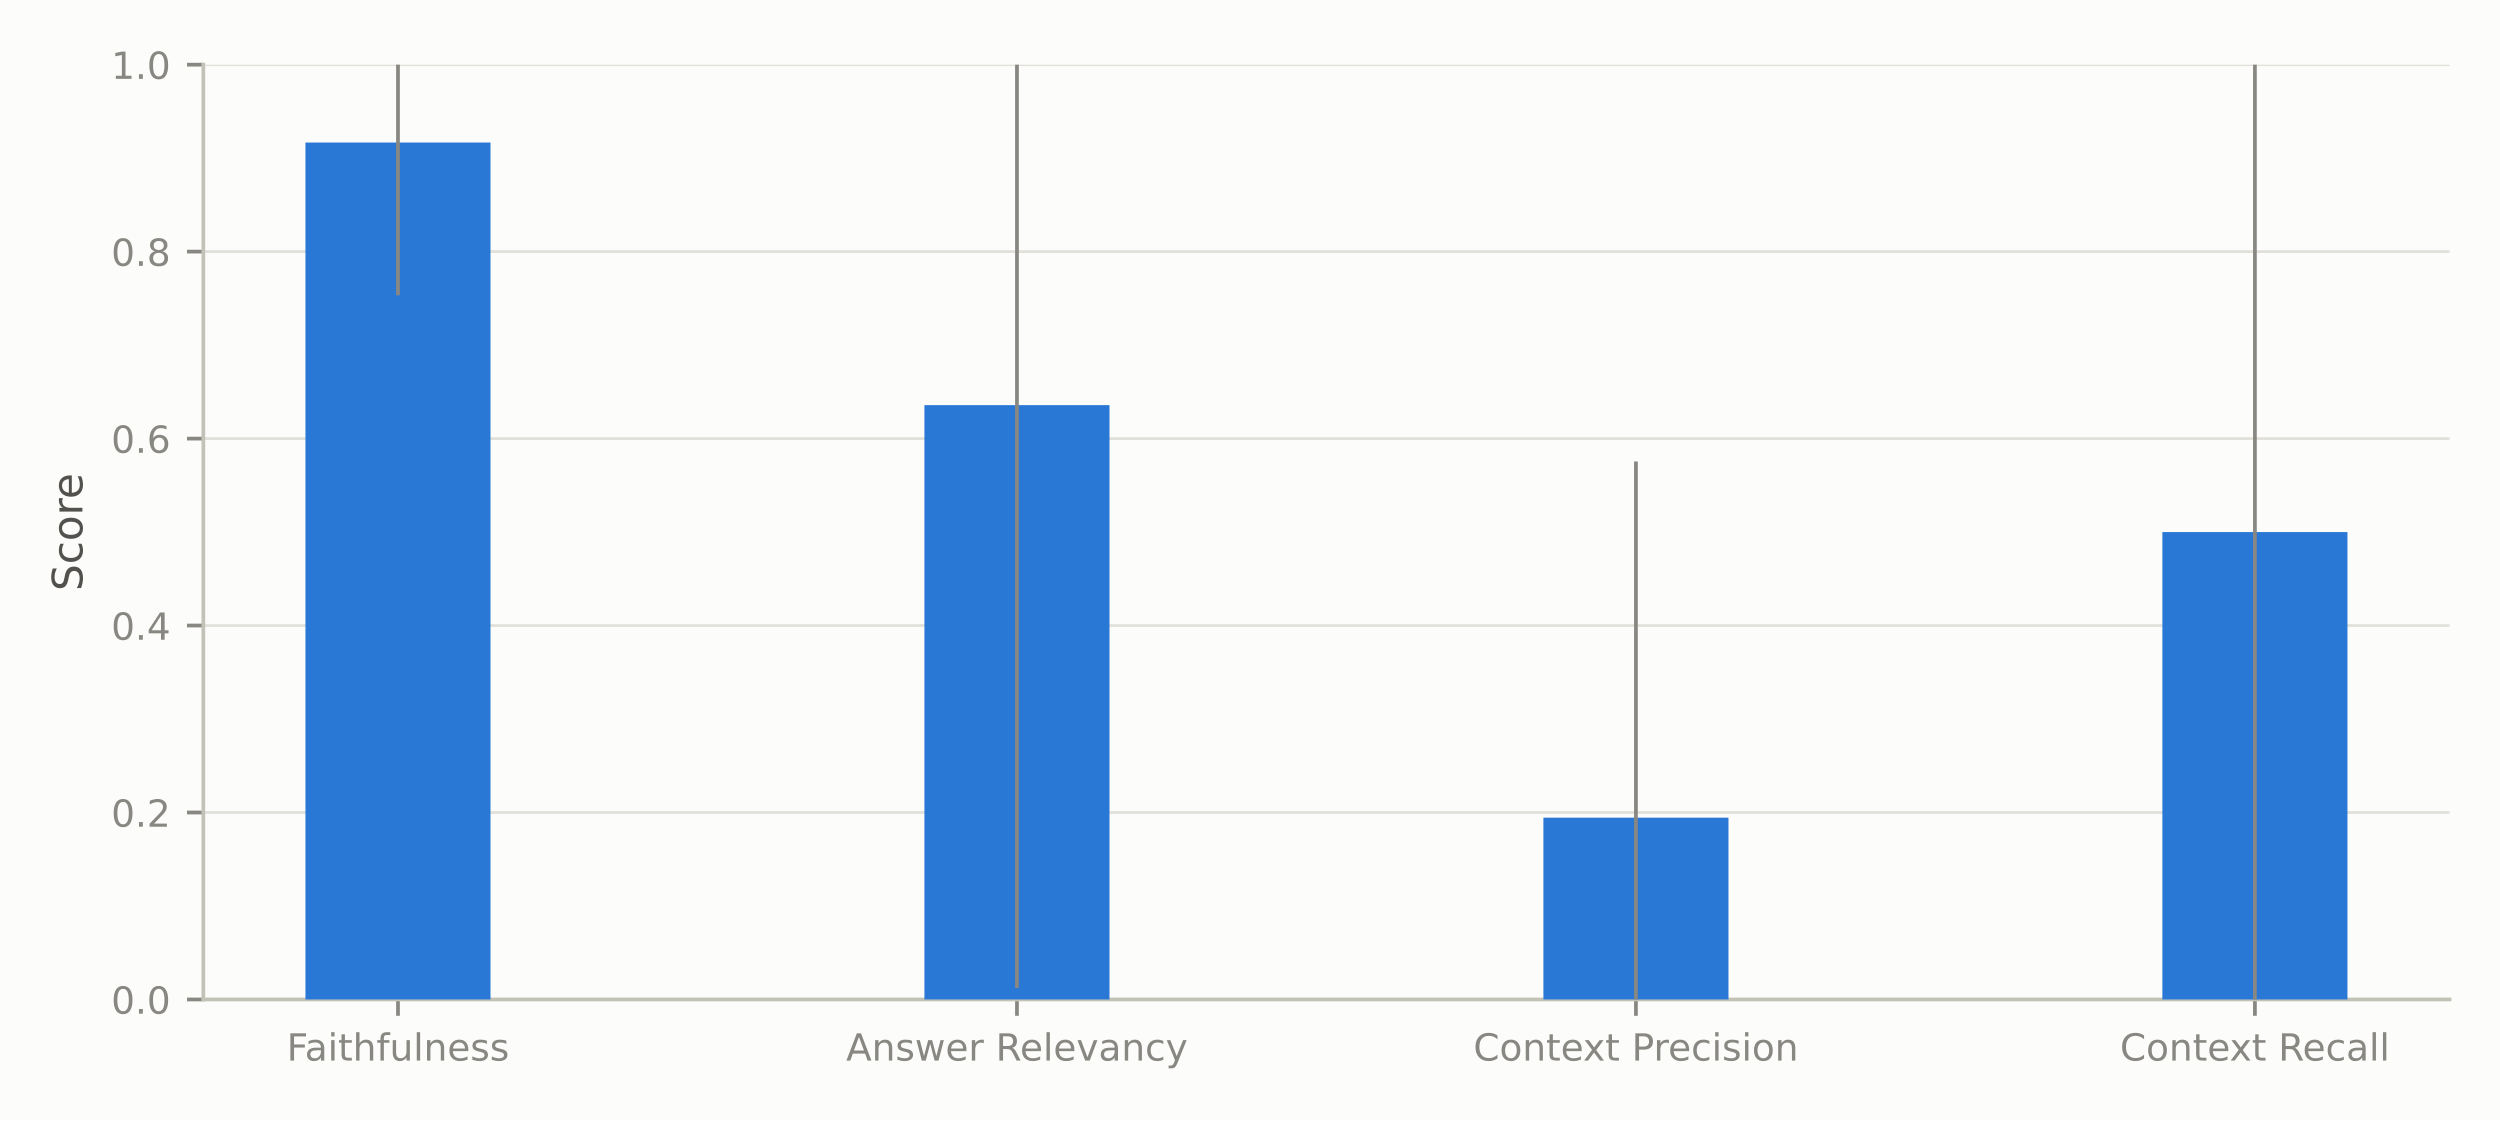
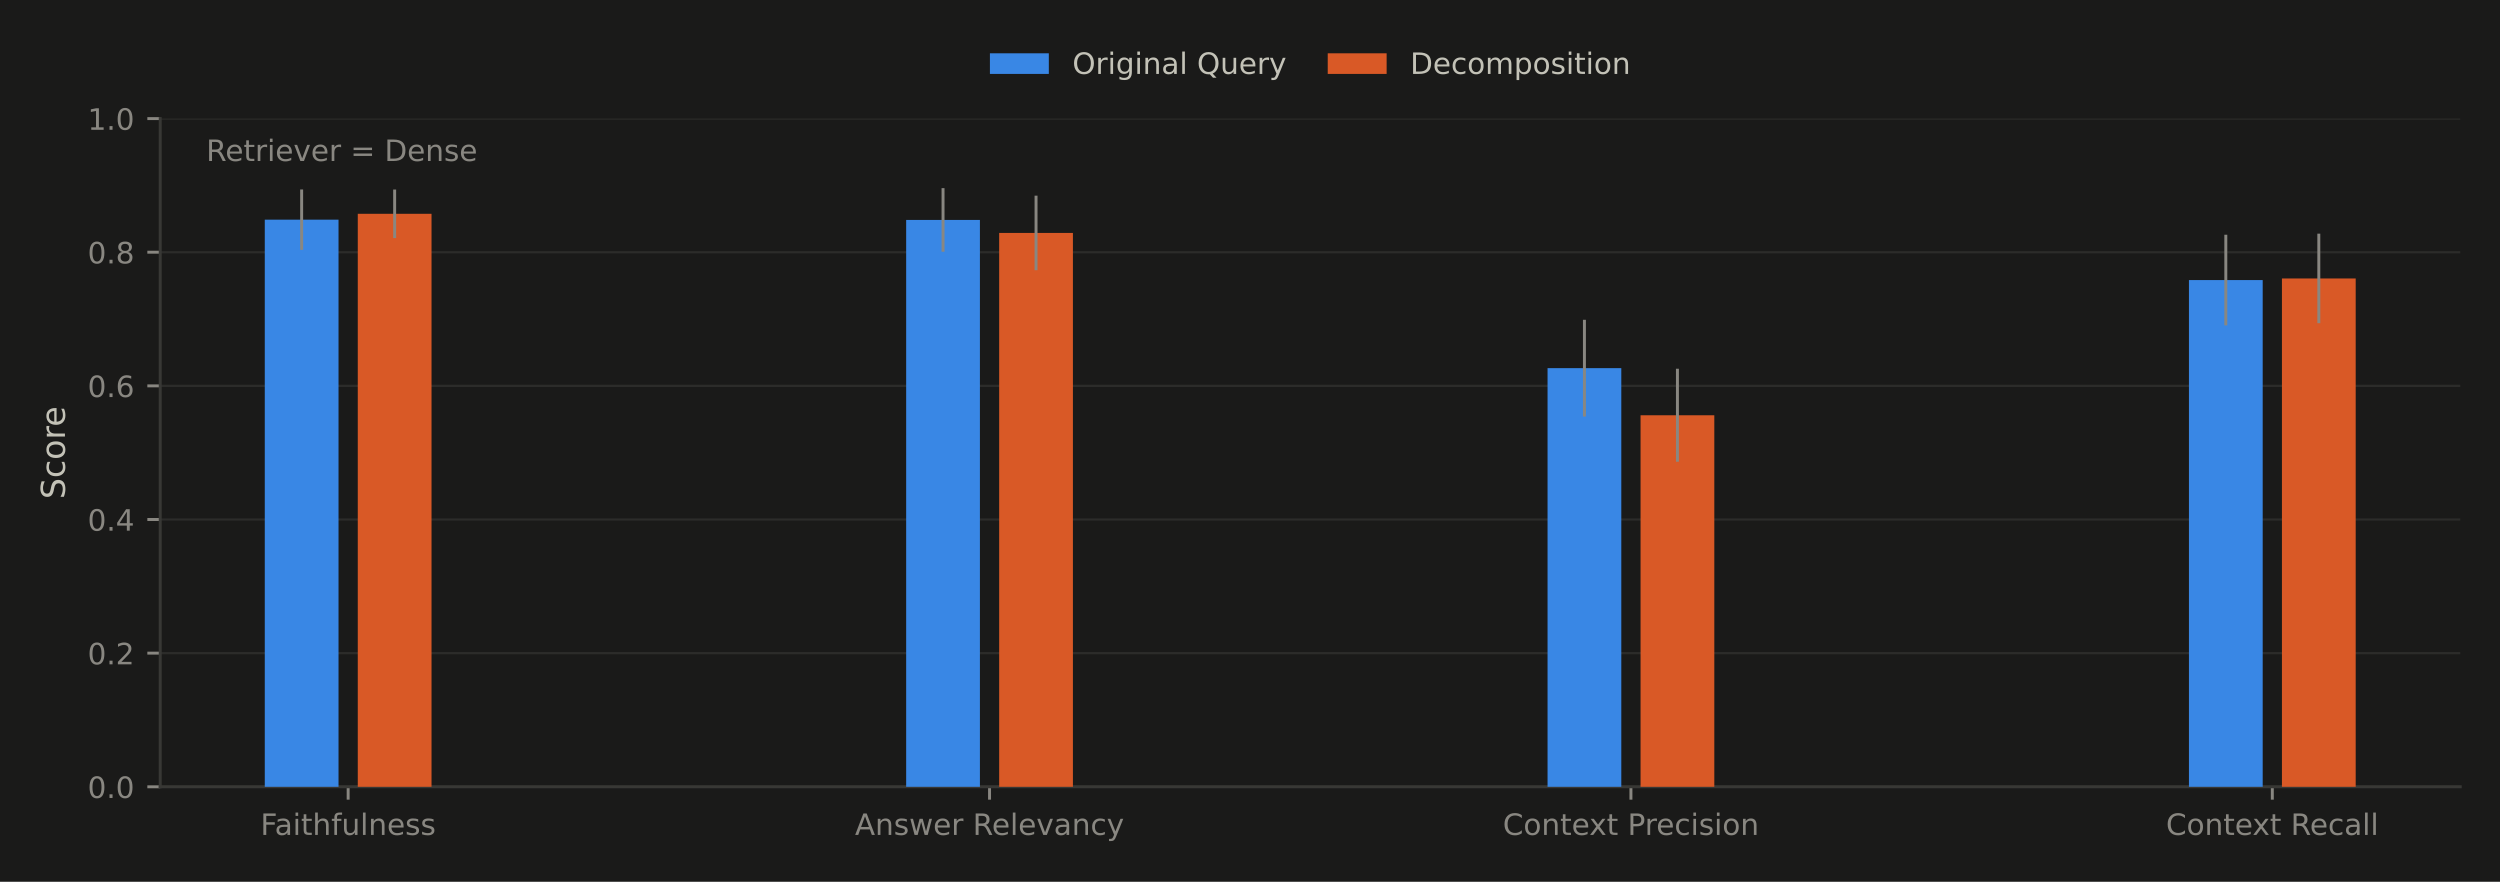
- <svg xmlns="http://www.w3.org/2000/svg" xmlns:xlink="http://www.w3.org/1999/xlink" width="535.082pt" height="239.719pt" viewBox="0 0 535.082 239.719" version="1.1">
+ <svg xmlns="http://www.w3.org/2000/svg" xmlns:xlink="http://www.w3.org/1999/xlink" width="679.082pt" height="239.516pt" viewBox="0 0 679.082 239.516" version="1.1">
  <defs>
    <style type="text/css">*{stroke-linejoin: round; stroke-linecap: butt}</style>
  </defs>
  <g id="figure_1">
    <g id="patch_1">
-       <path d="M 0 239.719  L 535.082 239.719  L 535.082 0  L 0 0  z " style="fill: #fcfcfb" />
+       <path d="M 0 239.516  L 679.082 239.516  L 679.082 0  L 0 0  z " style="fill: #1a1a19" />
    </g>
    <g id="axes_1">
      <g id="patch_2">
-         <path d="M 43.523 213.918  L 524.283 213.918  L 524.283 13.839  L 43.523 13.839  z " style="fill: #fcfcfb" />
+         <path d="M 43.523 213.716  L 668.283 213.716  L 668.283 32.211  L 43.523 32.211  z " style="fill: #1a1a19" />
      </g>
      <g id="matplotlib.axis_1">
        <g id="xtick_1">
          <g id="line2d_1">
            <defs>
-               <path id="mbe2ab5cd38" d="M 0 0  L 0 3.5  " style="stroke: #898781; stroke-width: 0.8" />
+               <path id="m3954983e64" d="M 0 0  L 0 3.5  " style="stroke: #898781; stroke-width: 0.8" />
            </defs>
            <g>
-               <use xlink:href="#mbe2ab5cd38" x="85.181" y="213.918" style="fill: #898781; stroke: #898781; stroke-width: 0.8" />
+               <use xlink:href="#m3954983e64" x="94.57" y="213.716" style="fill: #898781; stroke: #898781; stroke-width: 0.8" />
            </g>
          </g>
          <g id="text_1">
-             <g style="fill: #898781" transform="translate(61.36362 226.9969) scale(0.08 -0.08)">
+             <g style="fill: #898781" transform="translate(70.75204 226.7943) scale(0.08 -0.08)">
              <defs>
                <path id="DejaVuSans-29" d="M 628 4666  L 3309 4666  L 3309 4134  L 1259 4134  L 1259 2759  L 3109 2759  L 3109 2228  L 1259 2228  L 1259 0  L 628 0  L 628 4666  z " transform="scale(0.015625)" />
                <path id="DejaVuSans-44" d="M 2194 1759  Q 1497 1759 1228 1600  Q 959 1441 959 1056  Q 959 750 1161 570  Q 1363 391 1709 391  Q 2188 391 2477 730  Q 2766 1069 2766 1631  L 2766 1759  L 2194 1759  z M 3341 1997  L 3341 0  L 2766 0  L 2766 531  Q 2569 213 2275 61  Q 1981 -91 1556 -91  Q 1019 -91 701 211  Q 384 513 384 1019  Q 384 1609 779 1909  Q 1175 2209 1959 2209  L 2766 2209  L 2766 2266  Q 2766 2663 2505 2880  Q 2244 3097 1772 3097  Q 1472 3097 1187 3025  Q 903 2953 641 2809  L 641 3341  Q 956 3463 1253 3523  Q 1550 3584 1831 3584  Q 2591 3584 2966 3190  Q 3341 2797 3341 1997  z " transform="scale(0.015625)" />
                <path id="DejaVuSans-4c" d="M 603 3500  L 1178 3500  L 1178 0  L 603 0  L 603 3500  z M 603 4863  L 1178 4863  L 1178 4134  L 603 4134  L 603 4863  z " transform="scale(0.015625)" />
                <path id="DejaVuSans-57" d="M 1172 4494  L 1172 3500  L 2356 3500  L 2356 3053  L 1172 3053  L 1172 1153  Q 1172 725 1289 603  Q 1406 481 1766 481  L 2356 481  L 2356 0  L 1766 0  Q 1100 0 847 248  Q 594 497 594 1153  L 594 3053  L 172 3053  L 172 3500  L 594 3500  L 594 4494  L 1172 4494  z " transform="scale(0.015625)" />
                <path id="DejaVuSans-4b" d="M 3513 2113  L 3513 0  L 2938 0  L 2938 2094  Q 2938 2591 2744 2837  Q 2550 3084 2163 3084  Q 1697 3084 1428 2787  Q 1159 2491 1159 1978  L 1159 0  L 581 0  L 581 4863  L 1159 4863  L 1159 2956  Q 1366 3272 1645 3428  Q 1925 3584 2291 3584  Q 2894 3584 3203 3211  Q 3513 2838 3513 2113  z " transform="scale(0.015625)" />
                <path id="DejaVuSans-49" d="M 2375 4863  L 2375 4384  L 1825 4384  Q 1516 4384 1395 4259  Q 1275 4134 1275 3809  L 1275 3500  L 2222 3500  L 2222 3053  L 1275 3053  L 1275 0  L 697 0  L 697 3053  L 147 3053  L 147 3500  L 697 3500  L 697 3744  Q 697 4328 969 4595  Q 1241 4863 1831 4863  L 2375 4863  z " transform="scale(0.015625)" />
                <path id="DejaVuSans-58" d="M 544 1381  L 544 3500  L 1119 3500  L 1119 1403  Q 1119 906 1312 657  Q 1506 409 1894 409  Q 2359 409 2629 706  Q 2900 1003 2900 1516  L 2900 3500  L 3475 3500  L 3475 0  L 2900 0  L 2900 538  Q 2691 219 2414 64  Q 2138 -91 1772 -91  Q 1169 -91 856 284  Q 544 659 544 1381  z M 1991 3584  L 1991 3584  z " transform="scale(0.015625)" />
                <path id="DejaVuSans-4f" d="M 603 4863  L 1178 4863  L 1178 0  L 603 0  L 603 4863  z " transform="scale(0.015625)" />
                <path id="DejaVuSans-51" d="M 3513 2113  L 3513 0  L 2938 0  L 2938 2094  Q 2938 2591 2744 2837  Q 2550 3084 2163 3084  Q 1697 3084 1428 2787  Q 1159 2491 1159 1978  L 1159 0  L 581 0  L 581 3500  L 1159 3500  L 1159 2956  Q 1366 3272 1645 3428  Q 1925 3584 2291 3584  Q 2894 3584 3203 3211  Q 3513 2838 3513 2113  z " transform="scale(0.015625)" />
                <path id="DejaVuSans-48" d="M 3597 1894  L 3597 1613  L 953 1613  Q 991 1019 1311 708  Q 1631 397 2203 397  Q 2534 397 2845 478  Q 3156 559 3463 722  L 3463 178  Q 3153 47 2828 -22  Q 2503 -91 2169 -91  Q 1331 -91 842 396  Q 353 884 353 1716  Q 353 2575 817 3079  Q 1281 3584 2069 3584  Q 2775 3584 3186 3129  Q 3597 2675 3597 1894  z M 3022 2063  Q 3016 2534 2758 2815  Q 2500 3097 2075 3097  Q 1594 3097 1305 2825  Q 1016 2553 972 2059  L 3022 2063  z " transform="scale(0.015625)" />
                <path id="DejaVuSans-56" d="M 2834 3397  L 2834 2853  Q 2591 2978 2328 3040  Q 2066 3103 1784 3103  Q 1356 3103 1142 2972  Q 928 2841 928 2578  Q 928 2378 1081 2264  Q 1234 2150 1697 2047  L 1894 2003  Q 2506 1872 2764 1633  Q 3022 1394 3022 966  Q 3022 478 2636 193  Q 2250 -91 1575 -91  Q 1294 -91 989 -36  Q 684 19 347 128  L 347 722  Q 666 556 975 473  Q 1284 391 1588 391  Q 1994 391 2212 530  Q 2431 669 2431 922  Q 2431 1156 2273 1281  Q 2116 1406 1581 1522  L 1381 1569  Q 847 1681 609 1914  Q 372 2147 372 2553  Q 372 3047 722 3315  Q 1072 3584 1716 3584  Q 2034 3584 2315 3537  Q 2597 3491 2834 3397  z " transform="scale(0.015625)" />
              </defs>
              <use xlink:href="#DejaVuSans-29" />
              <use xlink:href="#DejaVuSans-44" transform="translate(48.34375 0)" />
              <use xlink:href="#DejaVuSans-4c" transform="translate(109.625 0)" />
              <use xlink:href="#DejaVuSans-57" transform="translate(137.4062 0)" />
              <use xlink:href="#DejaVuSans-4b" transform="translate(176.6094 0)" />
              <use xlink:href="#DejaVuSans-49" transform="translate(239.9844 0)" />
              <use xlink:href="#DejaVuSans-58" transform="translate(275.1875 0)" />
              <use xlink:href="#DejaVuSans-4f" transform="translate(338.5625 0)" />
              <use xlink:href="#DejaVuSans-51" transform="translate(366.3438 0)" />
              <use xlink:href="#DejaVuSans-48" transform="translate(429.7188 0)" />
              <use xlink:href="#DejaVuSans-56" transform="translate(491.25 0)" />
              <use xlink:href="#DejaVuSans-56" transform="translate(543.3438 0)" />
            </g>
          </g>
        </g>
        <g id="xtick_2">
          <g id="line2d_2">
            <g>
-               <use xlink:href="#mbe2ab5cd38" x="217.662" y="213.918" style="fill: #898781; stroke: #898781; stroke-width: 0.8" />
+               <use xlink:href="#m3954983e64" x="268.792" y="213.716" style="fill: #898781; stroke: #898781; stroke-width: 0.8" />
            </g>
          </g>
          <g id="text_2">
-             <g style="fill: #898781" transform="translate(181.1045 226.9969) scale(0.08 -0.08)">
+             <g style="fill: #898781" transform="translate(232.234 226.7943) scale(0.08 -0.08)">
              <defs>
                <path id="DejaVuSans-24" d="M 2188 4044  L 1331 1722  L 3047 1722  L 2188 4044  z M 1831 4666  L 2547 4666  L 4325 0  L 3669 0  L 3244 1197  L 1141 1197  L 716 0  L 50 0  L 1831 4666  z " transform="scale(0.015625)" />
                <path id="DejaVuSans-5a" d="M 269 3500  L 844 3500  L 1563 769  L 2278 3500  L 2956 3500  L 3675 769  L 4391 3500  L 4966 3500  L 4050 0  L 3372 0  L 2619 2869  L 1863 0  L 1184 0  L 269 3500  z " transform="scale(0.015625)" />
                <path id="DejaVuSans-55" d="M 2631 2963  Q 2534 3019 2420 3045  Q 2306 3072 2169 3072  Q 1681 3072 1420 2755  Q 1159 2438 1159 1844  L 1159 0  L 581 0  L 581 3500  L 1159 3500  L 1159 2956  Q 1341 3275 1631 3429  Q 1922 3584 2338 3584  Q 2397 3584 2469 3576  Q 2541 3569 2628 3553  L 2631 2963  z " transform="scale(0.015625)" />
                <path id="DejaVuSans-3" transform="scale(0.015625)" />
                <path id="DejaVuSans-35" d="M 2841 2188  Q 3044 2119 3236 1894  Q 3428 1669 3622 1275  L 4263 0  L 3584 0  L 2988 1197  Q 2756 1666 2539 1819  Q 2322 1972 1947 1972  L 1259 1972  L 1259 0  L 628 0  L 628 4666  L 2053 4666  Q 2853 4666 3247 4331  Q 3641 3997 3641 3322  Q 3641 2881 3436 2590  Q 3231 2300 2841 2188  z M 1259 4147  L 1259 2491  L 2053 2491  Q 2509 2491 2742 2702  Q 2975 2913 2975 3322  Q 2975 3731 2742 3939  Q 2509 4147 2053 4147  L 1259 4147  z " transform="scale(0.015625)" />
                <path id="DejaVuSans-59" d="M 191 3500  L 800 3500  L 1894 563  L 2988 3500  L 3597 3500  L 2284 0  L 1503 0  L 191 3500  z " transform="scale(0.015625)" />
                <path id="DejaVuSans-46" d="M 3122 3366  L 3122 2828  Q 2878 2963 2633 3030  Q 2388 3097 2138 3097  Q 1578 3097 1268 2742  Q 959 2388 959 1747  Q 959 1106 1268 751  Q 1578 397 2138 397  Q 2388 397 2633 464  Q 2878 531 3122 666  L 3122 134  Q 2881 22 2623 -34  Q 2366 -91 2075 -91  Q 1284 -91 818 406  Q 353 903 353 1747  Q 353 2603 823 3093  Q 1294 3584 2113 3584  Q 2378 3584 2631 3529  Q 2884 3475 3122 3366  z " transform="scale(0.015625)" />
                <path id="DejaVuSans-5c" d="M 2059 -325  Q 1816 -950 1584 -1140  Q 1353 -1331 966 -1331  L 506 -1331  L 506 -850  L 844 -850  Q 1081 -850 1212 -737  Q 1344 -625 1503 -206  L 1606 56  L 191 3500  L 800 3500  L 1894 763  L 2988 3500  L 3597 3500  L 2059 -325  z " transform="scale(0.015625)" />
              </defs>
              <use xlink:href="#DejaVuSans-24" />
              <use xlink:href="#DejaVuSans-51" transform="translate(68.40625 0)" />
              <use xlink:href="#DejaVuSans-56" transform="translate(131.7812 0)" />
              <use xlink:href="#DejaVuSans-5a" transform="translate(183.875 0)" />
              <use xlink:href="#DejaVuSans-48" transform="translate(265.6562 0)" />
              <use xlink:href="#DejaVuSans-55" transform="translate(327.1875 0)" />
              <use xlink:href="#DejaVuSans-3" transform="translate(368.2969 0)" />
              <use xlink:href="#DejaVuSans-35" transform="translate(400.0781 0)" />
              <use xlink:href="#DejaVuSans-48" transform="translate(465.0781 0)" />
              <use xlink:href="#DejaVuSans-4f" transform="translate(526.6094 0)" />
              <use xlink:href="#DejaVuSans-48" transform="translate(554.3906 0)" />
              <use xlink:href="#DejaVuSans-59" transform="translate(615.9219 0)" />
              <use xlink:href="#DejaVuSans-44" transform="translate(675.1094 0)" />
              <use xlink:href="#DejaVuSans-51" transform="translate(736.3906 0)" />
              <use xlink:href="#DejaVuSans-46" transform="translate(799.7656 0)" />
              <use xlink:href="#DejaVuSans-5c" transform="translate(854.75 0)" />
            </g>
          </g>
        </g>
        <g id="xtick_3">
          <g id="line2d_3">
            <g>
-               <use xlink:href="#mbe2ab5cd38" x="350.143" y="213.918" style="fill: #898781; stroke: #898781; stroke-width: 0.8" />
+               <use xlink:href="#m3954983e64" x="443.013" y="213.716" style="fill: #898781; stroke: #898781; stroke-width: 0.8" />
            </g>
          </g>
          <g id="text_3">
-             <g style="fill: #898781" transform="translate(315.3536 226.9969) scale(0.08 -0.08)">
+             <g style="fill: #898781" transform="translate(408.2241 226.7943) scale(0.08 -0.08)">
              <defs>
                <path id="DejaVuSans-26" d="M 4122 4306  L 4122 3641  Q 3803 3938 3442 4084  Q 3081 4231 2675 4231  Q 1875 4231 1450 3742  Q 1025 3253 1025 2328  Q 1025 1406 1450 917  Q 1875 428 2675 428  Q 3081 428 3442 575  Q 3803 722 4122 1019  L 4122 359  Q 3791 134 3420 21  Q 3050 -91 2638 -91  Q 1578 -91 968 557  Q 359 1206 359 2328  Q 359 3453 968 4101  Q 1578 4750 2638 4750  Q 3056 4750 3426 4639  Q 3797 4528 4122 4306  z " transform="scale(0.015625)" />
                <path id="DejaVuSans-52" d="M 1959 3097  Q 1497 3097 1228 2736  Q 959 2375 959 1747  Q 959 1119 1226 758  Q 1494 397 1959 397  Q 2419 397 2687 759  Q 2956 1122 2956 1747  Q 2956 2369 2687 2733  Q 2419 3097 1959 3097  z M 1959 3584  Q 2709 3584 3137 3096  Q 3566 2609 3566 1747  Q 3566 888 3137 398  Q 2709 -91 1959 -91  Q 1206 -91 779 398  Q 353 888 353 1747  Q 353 2609 779 3096  Q 1206 3584 1959 3584  z " transform="scale(0.015625)" />
                <path id="DejaVuSans-5b" d="M 3513 3500  L 2247 1797  L 3578 0  L 2900 0  L 1881 1375  L 863 0  L 184 0  L 1544 1831  L 300 3500  L 978 3500  L 1906 2253  L 2834 3500  L 3513 3500  z " transform="scale(0.015625)" />
                <path id="DejaVuSans-33" d="M 1259 4147  L 1259 2394  L 2053 2394  Q 2494 2394 2734 2622  Q 2975 2850 2975 3272  Q 2975 3691 2734 3919  Q 2494 4147 2053 4147  L 1259 4147  z M 628 4666  L 2053 4666  Q 2838 4666 3239 4311  Q 3641 3956 3641 3272  Q 3641 2581 3239 2228  Q 2838 1875 2053 1875  L 1259 1875  L 1259 0  L 628 0  L 628 4666  z " transform="scale(0.015625)" />
              </defs>
              <use xlink:href="#DejaVuSans-26" />
              <use xlink:href="#DejaVuSans-52" transform="translate(69.82812 0)" />
              <use xlink:href="#DejaVuSans-51" transform="translate(131.0156 0)" />
              <use xlink:href="#DejaVuSans-57" transform="translate(194.3906 0)" />
              <use xlink:href="#DejaVuSans-48" transform="translate(233.5938 0)" />
              <use xlink:href="#DejaVuSans-5b" transform="translate(293.375 0)" />
              <use xlink:href="#DejaVuSans-57" transform="translate(352.5625 0)" />
              <use xlink:href="#DejaVuSans-3" transform="translate(391.7656 0)" />
              <use xlink:href="#DejaVuSans-33" transform="translate(423.5469 0)" />
              <use xlink:href="#DejaVuSans-55" transform="translate(482.0938 0)" />
              <use xlink:href="#DejaVuSans-48" transform="translate(521 0)" />
              <use xlink:href="#DejaVuSans-46" transform="translate(582.5312 0)" />
              <use xlink:href="#DejaVuSans-4c" transform="translate(637.5156 0)" />
              <use xlink:href="#DejaVuSans-56" transform="translate(665.2969 0)" />
              <use xlink:href="#DejaVuSans-4c" transform="translate(717.3906 0)" />
              <use xlink:href="#DejaVuSans-52" transform="translate(745.1719 0)" />
              <use xlink:href="#DejaVuSans-51" transform="translate(806.3594 0)" />
            </g>
          </g>
        </g>
        <g id="xtick_4">
          <g id="line2d_4">
            <g>
-               <use xlink:href="#mbe2ab5cd38" x="482.624" y="213.918" style="fill: #898781; stroke: #898781; stroke-width: 0.8" />
+               <use xlink:href="#m3954983e64" x="617.235" y="213.716" style="fill: #898781; stroke: #898781; stroke-width: 0.8" />
            </g>
          </g>
          <g id="text_4">
-             <g style="fill: #898781" transform="translate(453.7476 226.9969) scale(0.08 -0.08)">
+             <g style="fill: #898781" transform="translate(588.3592 226.7943) scale(0.08 -0.08)">
              <use xlink:href="#DejaVuSans-26" />
              <use xlink:href="#DejaVuSans-52" transform="translate(69.82812 0)" />
              <use xlink:href="#DejaVuSans-51" transform="translate(131.0156 0)" />
              <use xlink:href="#DejaVuSans-57" transform="translate(194.3906 0)" />
              <use xlink:href="#DejaVuSans-48" transform="translate(233.5938 0)" />
              <use xlink:href="#DejaVuSans-5b" transform="translate(293.375 0)" />
              <use xlink:href="#DejaVuSans-57" transform="translate(352.5625 0)" />
              <use xlink:href="#DejaVuSans-3" transform="translate(391.7656 0)" />
              <use xlink:href="#DejaVuSans-35" transform="translate(423.5469 0)" />
              <use xlink:href="#DejaVuSans-48" transform="translate(488.5469 0)" />
              <use xlink:href="#DejaVuSans-46" transform="translate(550.0781 0)" />
              <use xlink:href="#DejaVuSans-44" transform="translate(605.0625 0)" />
              <use xlink:href="#DejaVuSans-4f" transform="translate(666.3438 0)" />
              <use xlink:href="#DejaVuSans-4f" transform="translate(694.125 0)" />
            </g>
          </g>
        </g>
      </g>
      <g id="matplotlib.axis_2">
        <g id="ytick_1">
          <g id="line2d_5">
-             <path d="M 43.523 213.918  L 524.283 213.918  " clip-path="url(#p96d98d626a)" style="fill: none; stroke: #e1e0d9; stroke-width: 0.6; stroke-linecap: round" />
+             <path d="M 43.523 213.716  L 668.283 213.716  " clip-path="url(#p13255a5921)" style="fill: none; stroke: #2c2c2a; stroke-width: 0.6; stroke-linecap: round" />
          </g>
          <g id="line2d_6">
            <defs>
-               <path id="m3c8d4bdd53" d="M 0 0  L -3.5 0  " style="stroke: #898781; stroke-width: 0.8" />
+               <path id="m2783590fd5" d="M 0 0  L -3.5 0  " style="stroke: #898781; stroke-width: 0.8" />
            </defs>
            <g>
-               <use xlink:href="#m3c8d4bdd53" x="43.523" y="213.918" style="fill: #898781; stroke: #898781; stroke-width: 0.8" />
+               <use xlink:href="#m2783590fd5" x="43.523" y="213.716" style="fill: #898781; stroke: #898781; stroke-width: 0.8" />
            </g>
          </g>
          <g id="text_5">
-             <g style="fill: #898781" transform="translate(23.8 216.9572) scale(0.08 -0.08)">
+             <g style="fill: #898781" transform="translate(23.8 216.7546) scale(0.08 -0.08)">
              <defs>
                <path id="DejaVuSans-13" d="M 2034 4250  Q 1547 4250 1301 3770  Q 1056 3291 1056 2328  Q 1056 1369 1301 889  Q 1547 409 2034 409  Q 2525 409 2770 889  Q 3016 1369 3016 2328  Q 3016 3291 2770 3770  Q 2525 4250 2034 4250  z M 2034 4750  Q 2819 4750 3233 4129  Q 3647 3509 3647 2328  Q 3647 1150 3233 529  Q 2819 -91 2034 -91  Q 1250 -91 836 529  Q 422 1150 422 2328  Q 422 3509 836 4129  Q 1250 4750 2034 4750  z " transform="scale(0.015625)" />
                <path id="DejaVuSans-11" d="M 684 794  L 1344 794  L 1344 0  L 684 0  L 684 794  z " transform="scale(0.015625)" />
              </defs>
              <use xlink:href="#DejaVuSans-13" />
              <use xlink:href="#DejaVuSans-11" transform="translate(63.625 0)" />
              <use xlink:href="#DejaVuSans-13" transform="translate(95.40625 0)" />
            </g>
          </g>
        </g>
        <g id="ytick_2">
          <g id="line2d_7">
-             <path d="M 43.523 173.902  L 524.283 173.902  " clip-path="url(#p96d98d626a)" style="fill: none; stroke: #e1e0d9; stroke-width: 0.6; stroke-linecap: round" />
+             <path d="M 43.523 177.415  L 668.283 177.415  " clip-path="url(#p13255a5921)" style="fill: none; stroke: #2c2c2a; stroke-width: 0.6; stroke-linecap: round" />
          </g>
          <g id="line2d_8">
            <g>
-               <use xlink:href="#m3c8d4bdd53" x="43.523" y="173.902" style="fill: #898781; stroke: #898781; stroke-width: 0.8" />
+               <use xlink:href="#m2783590fd5" x="43.523" y="177.415" style="fill: #898781; stroke: #898781; stroke-width: 0.8" />
            </g>
          </g>
          <g id="text_6">
-             <g style="fill: #898781" transform="translate(23.8 176.9414) scale(0.08 -0.08)">
+             <g style="fill: #898781" transform="translate(23.8 180.4536) scale(0.08 -0.08)">
              <defs>
                <path id="DejaVuSans-15" d="M 1228 531  L 3431 531  L 3431 0  L 469 0  L 469 531  Q 828 903 1448 1529  Q 2069 2156 2228 2338  Q 2531 2678 2651 2914  Q 2772 3150 2772 3378  Q 2772 3750 2511 3984  Q 2250 4219 1831 4219  Q 1534 4219 1204 4116  Q 875 4013 500 3803  L 500 4441  Q 881 4594 1212 4672  Q 1544 4750 1819 4750  Q 2544 4750 2975 4387  Q 3406 4025 3406 3419  Q 3406 3131 3298 2873  Q 3191 2616 2906 2266  Q 2828 2175 2409 1742  Q 1991 1309 1228 531  z " transform="scale(0.015625)" />
              </defs>
              <use xlink:href="#DejaVuSans-13" />
              <use xlink:href="#DejaVuSans-11" transform="translate(63.625 0)" />
              <use xlink:href="#DejaVuSans-15" transform="translate(95.40625 0)" />
            </g>
          </g>
        </g>
        <g id="ytick_3">
          <g id="line2d_9">
-             <path d="M 43.523 133.887  L 524.283 133.887  " clip-path="url(#p96d98d626a)" style="fill: none; stroke: #e1e0d9; stroke-width: 0.6; stroke-linecap: round" />
+             <path d="M 43.523 141.114  L 668.283 141.114  " clip-path="url(#p13255a5921)" style="fill: none; stroke: #2c2c2a; stroke-width: 0.6; stroke-linecap: round" />
          </g>
          <g id="line2d_10">
            <g>
-               <use xlink:href="#m3c8d4bdd53" x="43.523" y="133.887" style="fill: #898781; stroke: #898781; stroke-width: 0.8" />
+               <use xlink:href="#m2783590fd5" x="43.523" y="141.114" style="fill: #898781; stroke: #898781; stroke-width: 0.8" />
            </g>
          </g>
          <g id="text_7">
-             <g style="fill: #898781" transform="translate(23.8 136.9256) scale(0.08 -0.08)">
+             <g style="fill: #898781" transform="translate(23.8 144.1526) scale(0.08 -0.08)">
              <defs>
                <path id="DejaVuSans-17" d="M 2419 4116  L 825 1625  L 2419 1625  L 2419 4116  z M 2253 4666  L 3047 4666  L 3047 1625  L 3713 1625  L 3713 1100  L 3047 1100  L 3047 0  L 2419 0  L 2419 1100  L 313 1100  L 313 1709  L 2253 4666  z " transform="scale(0.015625)" />
              </defs>
              <use xlink:href="#DejaVuSans-13" />
              <use xlink:href="#DejaVuSans-11" transform="translate(63.625 0)" />
              <use xlink:href="#DejaVuSans-17" transform="translate(95.40625 0)" />
            </g>
          </g>
        </g>
        <g id="ytick_4">
          <g id="line2d_11">
-             <path d="M 43.523 93.871  L 524.283 93.871  " clip-path="url(#p96d98d626a)" style="fill: none; stroke: #e1e0d9; stroke-width: 0.6; stroke-linecap: round" />
+             <path d="M 43.523 104.813  L 668.283 104.813  " clip-path="url(#p13255a5921)" style="fill: none; stroke: #2c2c2a; stroke-width: 0.6; stroke-linecap: round" />
          </g>
          <g id="line2d_12">
            <g>
-               <use xlink:href="#m3c8d4bdd53" x="43.523" y="93.871" style="fill: #898781; stroke: #898781; stroke-width: 0.8" />
+               <use xlink:href="#m2783590fd5" x="43.523" y="104.813" style="fill: #898781; stroke: #898781; stroke-width: 0.8" />
            </g>
          </g>
          <g id="text_8">
-             <g style="fill: #898781" transform="translate(23.8 96.90975) scale(0.08 -0.08)">
+             <g style="fill: #898781" transform="translate(23.8 107.8517) scale(0.08 -0.08)">
              <defs>
                <path id="DejaVuSans-19" d="M 2113 2584  Q 1688 2584 1439 2293  Q 1191 2003 1191 1497  Q 1191 994 1439 701  Q 1688 409 2113 409  Q 2538 409 2786 701  Q 3034 994 3034 1497  Q 3034 2003 2786 2293  Q 2538 2584 2113 2584  z M 3366 4563  L 3366 3988  Q 3128 4100 2886 4159  Q 2644 4219 2406 4219  Q 1781 4219 1451 3797  Q 1122 3375 1075 2522  Q 1259 2794 1537 2939  Q 1816 3084 2150 3084  Q 2853 3084 3261 2657  Q 3669 2231 3669 1497  Q 3669 778 3244 343  Q 2819 -91 2113 -91  Q 1303 -91 875 529  Q 447 1150 447 2328  Q 447 3434 972 4092  Q 1497 4750 2381 4750  Q 2619 4750 2861 4703  Q 3103 4656 3366 4563  z " transform="scale(0.015625)" />
              </defs>
              <use xlink:href="#DejaVuSans-13" />
              <use xlink:href="#DejaVuSans-11" transform="translate(63.625 0)" />
              <use xlink:href="#DejaVuSans-19" transform="translate(95.40625 0)" />
            </g>
          </g>
        </g>
        <g id="ytick_5">
          <g id="line2d_13">
-             <path d="M 43.523 53.855  L 524.283 53.855  " clip-path="url(#p96d98d626a)" style="fill: none; stroke: #e1e0d9; stroke-width: 0.6; stroke-linecap: round" />
+             <path d="M 43.523 68.512  L 668.283 68.512  " clip-path="url(#p13255a5921)" style="fill: none; stroke: #2c2c2a; stroke-width: 0.6; stroke-linecap: round" />
          </g>
          <g id="line2d_14">
            <g>
-               <use xlink:href="#m3c8d4bdd53" x="43.523" y="53.855" style="fill: #898781; stroke: #898781; stroke-width: 0.8" />
+               <use xlink:href="#m2783590fd5" x="43.523" y="68.512" style="fill: #898781; stroke: #898781; stroke-width: 0.8" />
            </g>
          </g>
          <g id="text_9">
-             <g style="fill: #898781" transform="translate(23.8 56.89394) scale(0.08 -0.08)">
+             <g style="fill: #898781" transform="translate(23.8 71.55071) scale(0.08 -0.08)">
              <defs>
                <path id="DejaVuSans-1b" d="M 2034 2216  Q 1584 2216 1326 1975  Q 1069 1734 1069 1313  Q 1069 891 1326 650  Q 1584 409 2034 409  Q 2484 409 2743 651  Q 3003 894 3003 1313  Q 3003 1734 2745 1975  Q 2488 2216 2034 2216  z M 1403 2484  Q 997 2584 770 2862  Q 544 3141 544 3541  Q 544 4100 942 4425  Q 1341 4750 2034 4750  Q 2731 4750 3128 4425  Q 3525 4100 3525 3541  Q 3525 3141 3298 2862  Q 3072 2584 2669 2484  Q 3125 2378 3379 2068  Q 3634 1759 3634 1313  Q 3634 634 3220 271  Q 2806 -91 2034 -91  Q 1263 -91 848 271  Q 434 634 434 1313  Q 434 1759 690 2068  Q 947 2378 1403 2484  z M 1172 3481  Q 1172 3119 1398 2916  Q 1625 2713 2034 2713  Q 2441 2713 2670 2916  Q 2900 3119 2900 3481  Q 2900 3844 2670 4047  Q 2441 4250 2034 4250  Q 1625 4250 1398 4047  Q 1172 3844 1172 3481  z " transform="scale(0.015625)" />
              </defs>
              <use xlink:href="#DejaVuSans-13" />
              <use xlink:href="#DejaVuSans-11" transform="translate(63.625 0)" />
              <use xlink:href="#DejaVuSans-1b" transform="translate(95.40625 0)" />
            </g>
          </g>
        </g>
        <g id="ytick_6">
          <g id="line2d_15">
-             <path d="M 43.523 13.839  L 524.283 13.839  " clip-path="url(#p96d98d626a)" style="fill: none; stroke: #e1e0d9; stroke-width: 0.6; stroke-linecap: round" />
+             <path d="M 43.523 32.211  L 668.283 32.211  " clip-path="url(#p13255a5921)" style="fill: none; stroke: #2c2c2a; stroke-width: 0.6; stroke-linecap: round" />
          </g>
          <g id="line2d_16">
            <g>
-               <use xlink:href="#m3c8d4bdd53" x="43.523" y="13.839" style="fill: #898781; stroke: #898781; stroke-width: 0.8" />
+               <use xlink:href="#m2783590fd5" x="43.523" y="32.211" style="fill: #898781; stroke: #898781; stroke-width: 0.8" />
            </g>
          </g>
          <g id="text_10">
-             <g style="fill: #898781" transform="translate(23.8 16.87813) scale(0.08 -0.08)">
+             <g style="fill: #898781" transform="translate(23.8 35.24974) scale(0.08 -0.08)">
              <defs>
                <path id="DejaVuSans-14" d="M 794 531  L 1825 531  L 1825 4091  L 703 3866  L 703 4441  L 1819 4666  L 2450 4666  L 2450 531  L 3481 531  L 3481 0  L 794 0  L 794 531  z " transform="scale(0.015625)" />
              </defs>
              <use xlink:href="#DejaVuSans-14" />
              <use xlink:href="#DejaVuSans-11" transform="translate(63.625 0)" />
              <use xlink:href="#DejaVuSans-13" transform="translate(95.40625 0)" />
            </g>
          </g>
        </g>
        <g id="text_11">
-           <g style="fill: #52514e" transform="translate(17.63789 126.4828) rotate(-90) scale(0.09 -0.09)">
+           <g style="fill: #c3c2b7" transform="translate(17.63789 135.5673) rotate(-90) scale(0.09 -0.09)">
            <defs>
              <path id="DejaVuSans-36" d="M 3425 4513  L 3425 3897  Q 3066 4069 2747 4153  Q 2428 4238 2131 4238  Q 1616 4238 1336 4038  Q 1056 3838 1056 3469  Q 1056 3159 1242 3001  Q 1428 2844 1947 2747  L 2328 2669  Q 3034 2534 3370 2195  Q 3706 1856 3706 1288  Q 3706 609 3251 259  Q 2797 -91 1919 -91  Q 1588 -91 1214 -16  Q 841 59 441 206  L 441 856  Q 825 641 1194 531  Q 1563 422 1919 422  Q 2459 422 2753 634  Q 3047 847 3047 1241  Q 3047 1584 2836 1778  Q 2625 1972 2144 2069  L 1759 2144  Q 1053 2284 737 2584  Q 422 2884 422 3419  Q 422 4038 858 4394  Q 1294 4750 2059 4750  Q 2388 4750 2728 4690  Q 3069 4631 3425 4513  z " transform="scale(0.015625)" />
            </defs>
            <use xlink:href="#DejaVuSans-36" />
            <use xlink:href="#DejaVuSans-46" transform="translate(63.48438 0)" />
            <use xlink:href="#DejaVuSans-52" transform="translate(118.4688 0)" />
            <use xlink:href="#DejaVuSans-55" transform="translate(179.6562 0)" />
            <use xlink:href="#DejaVuSans-48" transform="translate(218.5625 0)" />
          </g>
        </g>
      </g>
      <g id="patch_3">
-         <path d="M 43.523 213.918  L 43.523 13.839  " style="fill: none; stroke: #c3c2b7; stroke-width: 0.8; stroke-linejoin: miter; stroke-linecap: square" />
+         <path d="M 43.523 213.716  L 43.523 32.211  " style="fill: none; stroke: #383835; stroke-width: 0.8; stroke-linejoin: miter; stroke-linecap: square" />
      </g>
      <g id="patch_4">
-         <path d="M 43.523 213.918  L 524.283 213.918  " style="fill: none; stroke: #c3c2b7; stroke-width: 0.8; stroke-linejoin: miter; stroke-linecap: square" />
+         <path d="M 43.523 213.716  L 668.283 213.716  " style="fill: none; stroke: #383835; stroke-width: 0.8; stroke-linejoin: miter; stroke-linecap: square" />
      </g>
      <g id="patch_5">
-         <path d="M 65.375 213.918  L 104.987 213.918  L 104.987 30.512  L 65.375 30.512  z " clip-path="url(#p96d98d626a)" style="fill: #2a78d6" />
+         <path d="M 71.921 213.716  L 91.956 213.716  L 91.956 59.673  L 71.921 59.673  z " clip-path="url(#p13255a5921)" style="fill: #3987e5" />
      </g>
      <g id="patch_6">
-         <path d="M 197.856 213.918  L 237.468 213.918  L 237.468 86.707  L 197.856 86.707  z " clip-path="url(#p96d98d626a)" style="fill: #2a78d6" />
+         <path d="M 246.143 213.716  L 266.178 213.716  L 266.178 59.741  L 246.143 59.741  z " clip-path="url(#p13255a5921)" style="fill: #3987e5" />
      </g>
      <g id="patch_7">
-         <path d="M 330.337 213.918  L 369.949 213.918  L 369.949 175.014  L 330.337 175.014  z " clip-path="url(#p96d98d626a)" style="fill: #2a78d6" />
+         <path d="M 420.365 213.716  L 440.4 213.716  L 440.4 100.001  L 420.365 100.001  z " clip-path="url(#p13255a5921)" style="fill: #3987e5" />
      </g>
      <g id="patch_8">
-         <path d="M 462.818 213.918  L 502.43 213.918  L 502.43 113.879  L 462.818 113.879  z " clip-path="url(#p96d98d626a)" style="fill: #2a78d6" />
+         <path d="M 594.587 213.716  L 614.622 213.716  L 614.622 76.074  L 594.587 76.074  z " clip-path="url(#p13255a5921)" style="fill: #3987e5" />
+       </g>
+       <g id="patch_9">
+         <path d="M 97.183 213.716  L 117.218 213.716  L 117.218 58.073  L 97.183 58.073  z " clip-path="url(#p13255a5921)" style="fill: #d95926" />
+       </g>
+       <g id="patch_10">
+         <path d="M 271.405 213.716  L 291.44 213.716  L 291.44 63.271  L 271.405 63.271  z " clip-path="url(#p13255a5921)" style="fill: #d95926" />
+       </g>
+       <g id="patch_11">
+         <path d="M 445.627 213.716  L 465.662 213.716  L 465.662 112.798  L 445.627 112.798  z " clip-path="url(#p13255a5921)" style="fill: #d95926" />
+       </g>
+       <g id="patch_12">
+         <path d="M 619.849 213.716  L 639.884 213.716  L 639.884 75.636  L 619.849 75.636  z " clip-path="url(#p13255a5921)" style="fill: #d95926" />
+       </g>
+       <g id="text_12">
+         <g style="fill: #898781" transform="translate(56.0177 43.73457) scale(0.08 -0.08)">
+           <defs>
+             <path id="DejaVuSans-20" d="M 678 2906  L 4684 2906  L 4684 2381  L 678 2381  L 678 2906  z M 678 1631  L 4684 1631  L 4684 1100  L 678 1100  L 678 1631  z " transform="scale(0.015625)" />
+             <path id="DejaVuSans-27" d="M 1259 4147  L 1259 519  L 2022 519  Q 2988 519 3436 956  Q 3884 1394 3884 2338  Q 3884 3275 3436 3711  Q 2988 4147 2022 4147  L 1259 4147  z M 628 4666  L 1925 4666  Q 3281 4666 3915 4102  Q 4550 3538 4550 2338  Q 4550 1131 3912 565  Q 3275 0 1925 0  L 628 0  L 628 4666  z " transform="scale(0.015625)" />
+           </defs>
+           <use xlink:href="#DejaVuSans-35" />
+           <use xlink:href="#DejaVuSans-48" transform="translate(65 0)" />
+           <use xlink:href="#DejaVuSans-57" transform="translate(126.5312 0)" />
+           <use xlink:href="#DejaVuSans-55" transform="translate(165.7344 0)" />
+           <use xlink:href="#DejaVuSans-4c" transform="translate(206.8438 0)" />
+           <use xlink:href="#DejaVuSans-48" transform="translate(234.625 0)" />
+           <use xlink:href="#DejaVuSans-59" transform="translate(296.1562 0)" />
+           <use xlink:href="#DejaVuSans-48" transform="translate(355.3438 0)" />
+           <use xlink:href="#DejaVuSans-55" transform="translate(416.875 0)" />
+           <use xlink:href="#DejaVuSans-3" transform="translate(457.9844 0)" />
+           <use xlink:href="#DejaVuSans-20" transform="translate(489.7656 0)" />
+           <use xlink:href="#DejaVuSans-3" transform="translate(573.5625 0)" />
+           <use xlink:href="#DejaVuSans-27" transform="translate(605.3438 0)" />
+           <use xlink:href="#DejaVuSans-48" transform="translate(682.3438 0)" />
+           <use xlink:href="#DejaVuSans-51" transform="translate(743.875 0)" />
+           <use xlink:href="#DejaVuSans-56" transform="translate(807.25 0)" />
+           <use xlink:href="#DejaVuSans-48" transform="translate(859.3438 0)" />
+         </g>
      </g>
      <g id="LineCollection_1">
-         <path d="M 85.181 63.192  L 85.181 -1  " clip-path="url(#p96d98d626a)" style="fill: none; stroke: #898781; stroke-width: 0.8" />
-         <path d="M 217.662 211.457  L 217.662 -1  " clip-path="url(#p96d98d626a)" style="fill: none; stroke: #898781; stroke-width: 0.8" />
-         <path d="M 350.143 240.719  L 350.143 98.762  " clip-path="url(#p96d98d626a)" style="fill: none; stroke: #898781; stroke-width: 0.8" />
-         <path d="M 482.624 240.719  L 482.624 -1  " clip-path="url(#p96d98d626a)" style="fill: none; stroke: #898781; stroke-width: 0.8" />
+         <path d="M 81.938 67.878  L 81.938 51.468  " clip-path="url(#p13255a5921)" style="fill: none; stroke: #898781; stroke-width: 0.8" />
+         <path d="M 256.16 68.386  L 256.16 51.095  " clip-path="url(#p13255a5921)" style="fill: none; stroke: #898781; stroke-width: 0.8" />
+         <path d="M 430.382 113.141  L 430.382 86.86  " clip-path="url(#p13255a5921)" style="fill: none; stroke: #898781; stroke-width: 0.8" />
+         <path d="M 604.604 88.386  L 604.604 63.763  " clip-path="url(#p13255a5921)" style="fill: none; stroke: #898781; stroke-width: 0.8" />
+       </g>
+       <g id="LineCollection_2">
+         <path d="M 107.201 64.669  L 107.201 51.478  " clip-path="url(#p13255a5921)" style="fill: none; stroke: #898781; stroke-width: 0.8" />
+         <path d="M 281.423 73.394  L 281.423 53.148  " clip-path="url(#p13255a5921)" style="fill: none; stroke: #898781; stroke-width: 0.8" />
+         <path d="M 455.645 125.429  L 455.645 100.167  " clip-path="url(#p13255a5921)" style="fill: none; stroke: #898781; stroke-width: 0.8" />
+         <path d="M 629.867 87.794  L 629.867 63.477  " clip-path="url(#p13255a5921)" style="fill: none; stroke: #898781; stroke-width: 0.8" />
+       </g>
+       <g id="legend_1">
+         <g id="patch_13">
+           <path d="M 268.894 20.079  L 284.894 20.079  L 284.894 14.479  L 268.894 14.479  z " style="fill: #3987e5" />
+         </g>
+         <g id="text_13">
+           <g style="fill: #c3c2b7" transform="translate(291.2937 20.07875) scale(0.08 -0.08)">
+             <defs>
+               <path id="DejaVuSans-32" d="M 2522 4238  Q 1834 4238 1429 3725  Q 1025 3213 1025 2328  Q 1025 1447 1429 934  Q 1834 422 2522 422  Q 3209 422 3611 934  Q 4013 1447 4013 2328  Q 4013 3213 3611 3725  Q 3209 4238 2522 4238  z M 2522 4750  Q 3503 4750 4090 4092  Q 4678 3434 4678 2328  Q 4678 1225 4090 567  Q 3503 -91 2522 -91  Q 1538 -91 948 565  Q 359 1222 359 2328  Q 359 3434 948 4092  Q 1538 4750 2522 4750  z " transform="scale(0.015625)" />
+               <path id="DejaVuSans-4a" d="M 2906 1791  Q 2906 2416 2648 2759  Q 2391 3103 1925 3103  Q 1463 3103 1205 2759  Q 947 2416 947 1791  Q 947 1169 1205 825  Q 1463 481 1925 481  Q 2391 481 2648 825  Q 2906 1169 2906 1791  z M 3481 434  Q 3481 -459 3084 -895  Q 2688 -1331 1869 -1331  Q 1566 -1331 1297 -1286  Q 1028 -1241 775 -1147  L 775 -588  Q 1028 -725 1275 -790  Q 1522 -856 1778 -856  Q 2344 -856 2625 -561  Q 2906 -266 2906 331  L 2906 616  Q 2728 306 2450 153  Q 2172 0 1784 0  Q 1141 0 747 490  Q 353 981 353 1791  Q 353 2603 747 3093  Q 1141 3584 1784 3584  Q 2172 3584 2450 3431  Q 2728 3278 2906 2969  L 2906 3500  L 3481 3500  L 3481 434  z " transform="scale(0.015625)" />
+               <path id="DejaVuSans-34" d="M 2522 4238  Q 1834 4238 1429 3725  Q 1025 3213 1025 2328  Q 1025 1447 1429 934  Q 1834 422 2522 422  Q 3209 422 3611 934  Q 4013 1447 4013 2328  Q 4013 3213 3611 3725  Q 3209 4238 2522 4238  z M 3406 84  L 4238 -825  L 3475 -825  L 2784 -78  Q 2681 -84 2626 -87  Q 2572 -91 2522 -91  Q 1538 -91 948 567  Q 359 1225 359 2328  Q 359 3434 948 4092  Q 1538 4750 2522 4750  Q 3503 4750 4090 4092  Q 4678 3434 4678 2328  Q 4678 1516 4351 937  Q 4025 359 3406 84  z " transform="scale(0.015625)" />
+             </defs>
+             <use xlink:href="#DejaVuSans-32" />
+             <use xlink:href="#DejaVuSans-55" transform="translate(78.71875 0)" />
+             <use xlink:href="#DejaVuSans-4c" transform="translate(119.8281 0)" />
+             <use xlink:href="#DejaVuSans-4a" transform="translate(147.6094 0)" />
+             <use xlink:href="#DejaVuSans-4c" transform="translate(211.0938 0)" />
+             <use xlink:href="#DejaVuSans-51" transform="translate(238.875 0)" />
+             <use xlink:href="#DejaVuSans-44" transform="translate(302.25 0)" />
+             <use xlink:href="#DejaVuSans-4f" transform="translate(363.5312 0)" />
+             <use xlink:href="#DejaVuSans-3" transform="translate(391.3125 0)" />
+             <use xlink:href="#DejaVuSans-34" transform="translate(423.0938 0)" />
+             <use xlink:href="#DejaVuSans-58" transform="translate(501.8125 0)" />
+             <use xlink:href="#DejaVuSans-48" transform="translate(565.1875 0)" />
+             <use xlink:href="#DejaVuSans-55" transform="translate(626.7188 0)" />
+             <use xlink:href="#DejaVuSans-5c" transform="translate(667.8281 0)" />
+           </g>
+         </g>
+         <g id="patch_14">
+           <path d="M 360.655 20.079  L 376.655 20.079  L 376.655 14.479  L 360.655 14.479  z " style="fill: #d95926" />
+         </g>
+         <g id="text_14">
+           <g style="fill: #c3c2b7" transform="translate(383.055 20.07875) scale(0.08 -0.08)">
+             <defs>
+               <path id="DejaVuSans-50" d="M 3328 2828  Q 3544 3216 3844 3400  Q 4144 3584 4550 3584  Q 5097 3584 5394 3201  Q 5691 2819 5691 2113  L 5691 0  L 5113 0  L 5113 2094  Q 5113 2597 4934 2840  Q 4756 3084 4391 3084  Q 3944 3084 3684 2787  Q 3425 2491 3425 1978  L 3425 0  L 2847 0  L 2847 2094  Q 2847 2600 2669 2842  Q 2491 3084 2119 3084  Q 1678 3084 1418 2786  Q 1159 2488 1159 1978  L 1159 0  L 581 0  L 581 3500  L 1159 3500  L 1159 2956  Q 1356 3278 1631 3431  Q 1906 3584 2284 3584  Q 2666 3584 2933 3390  Q 3200 3197 3328 2828  z " transform="scale(0.015625)" />
+               <path id="DejaVuSans-53" d="M 1159 525  L 1159 -1331  L 581 -1331  L 581 3500  L 1159 3500  L 1159 2969  Q 1341 3281 1617 3432  Q 1894 3584 2278 3584  Q 2916 3584 3314 3078  Q 3713 2572 3713 1747  Q 3713 922 3314 415  Q 2916 -91 2278 -91  Q 1894 -91 1617 61  Q 1341 213 1159 525  z M 3116 1747  Q 3116 2381 2855 2742  Q 2594 3103 2138 3103  Q 1681 3103 1420 2742  Q 1159 2381 1159 1747  Q 1159 1113 1420 752  Q 1681 391 2138 391  Q 2594 391 2855 752  Q 3116 1113 3116 1747  z " transform="scale(0.015625)" />
+             </defs>
+             <use xlink:href="#DejaVuSans-27" />
+             <use xlink:href="#DejaVuSans-48" transform="translate(77 0)" />
+             <use xlink:href="#DejaVuSans-46" transform="translate(138.5312 0)" />
+             <use xlink:href="#DejaVuSans-52" transform="translate(193.5156 0)" />
+             <use xlink:href="#DejaVuSans-50" transform="translate(254.7031 0)" />
+             <use xlink:href="#DejaVuSans-53" transform="translate(352.1094 0)" />
+             <use xlink:href="#DejaVuSans-52" transform="translate(415.5938 0)" />
+             <use xlink:href="#DejaVuSans-56" transform="translate(476.7812 0)" />
+             <use xlink:href="#DejaVuSans-4c" transform="translate(528.875 0)" />
+             <use xlink:href="#DejaVuSans-57" transform="translate(556.6562 0)" />
+             <use xlink:href="#DejaVuSans-4c" transform="translate(595.8594 0)" />
+             <use xlink:href="#DejaVuSans-52" transform="translate(623.6406 0)" />
+             <use xlink:href="#DejaVuSans-51" transform="translate(684.8281 0)" />
+           </g>
+         </g>
      </g>
    </g>
  </g>
  <defs>
-     <clipPath id="p96d98d626a">
-       <rect x="43.523" y="13.839" width="480.76" height="200.079" />
+     <clipPath id="p13255a5921">
+       <rect x="43.523" y="32.211" width="624.76" height="181.505" />
    </clipPath>
  </defs>
</svg>
